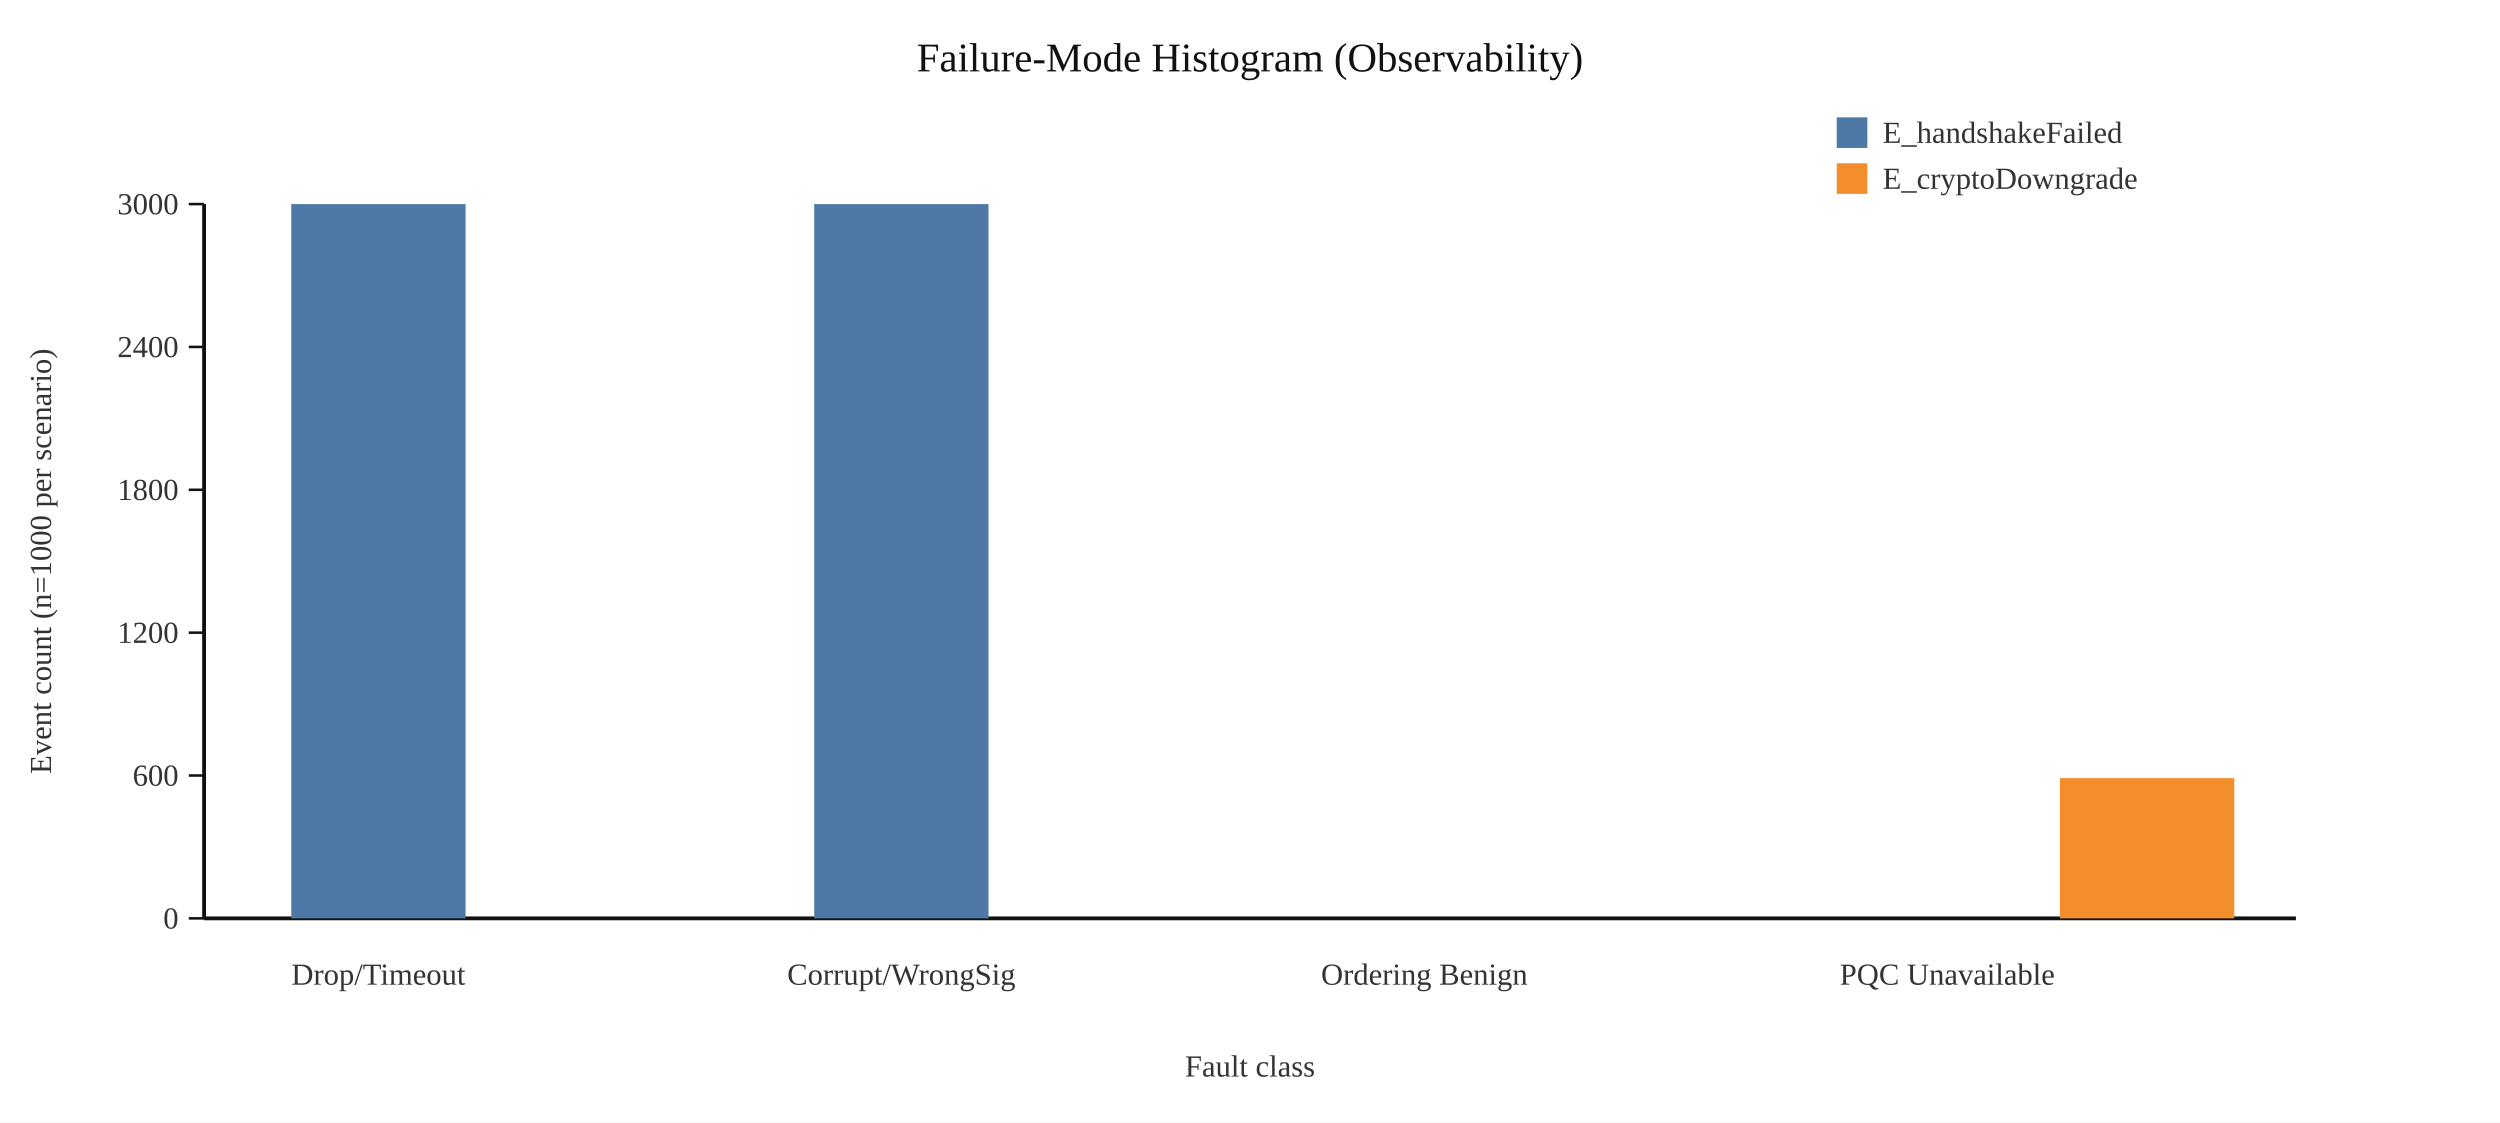
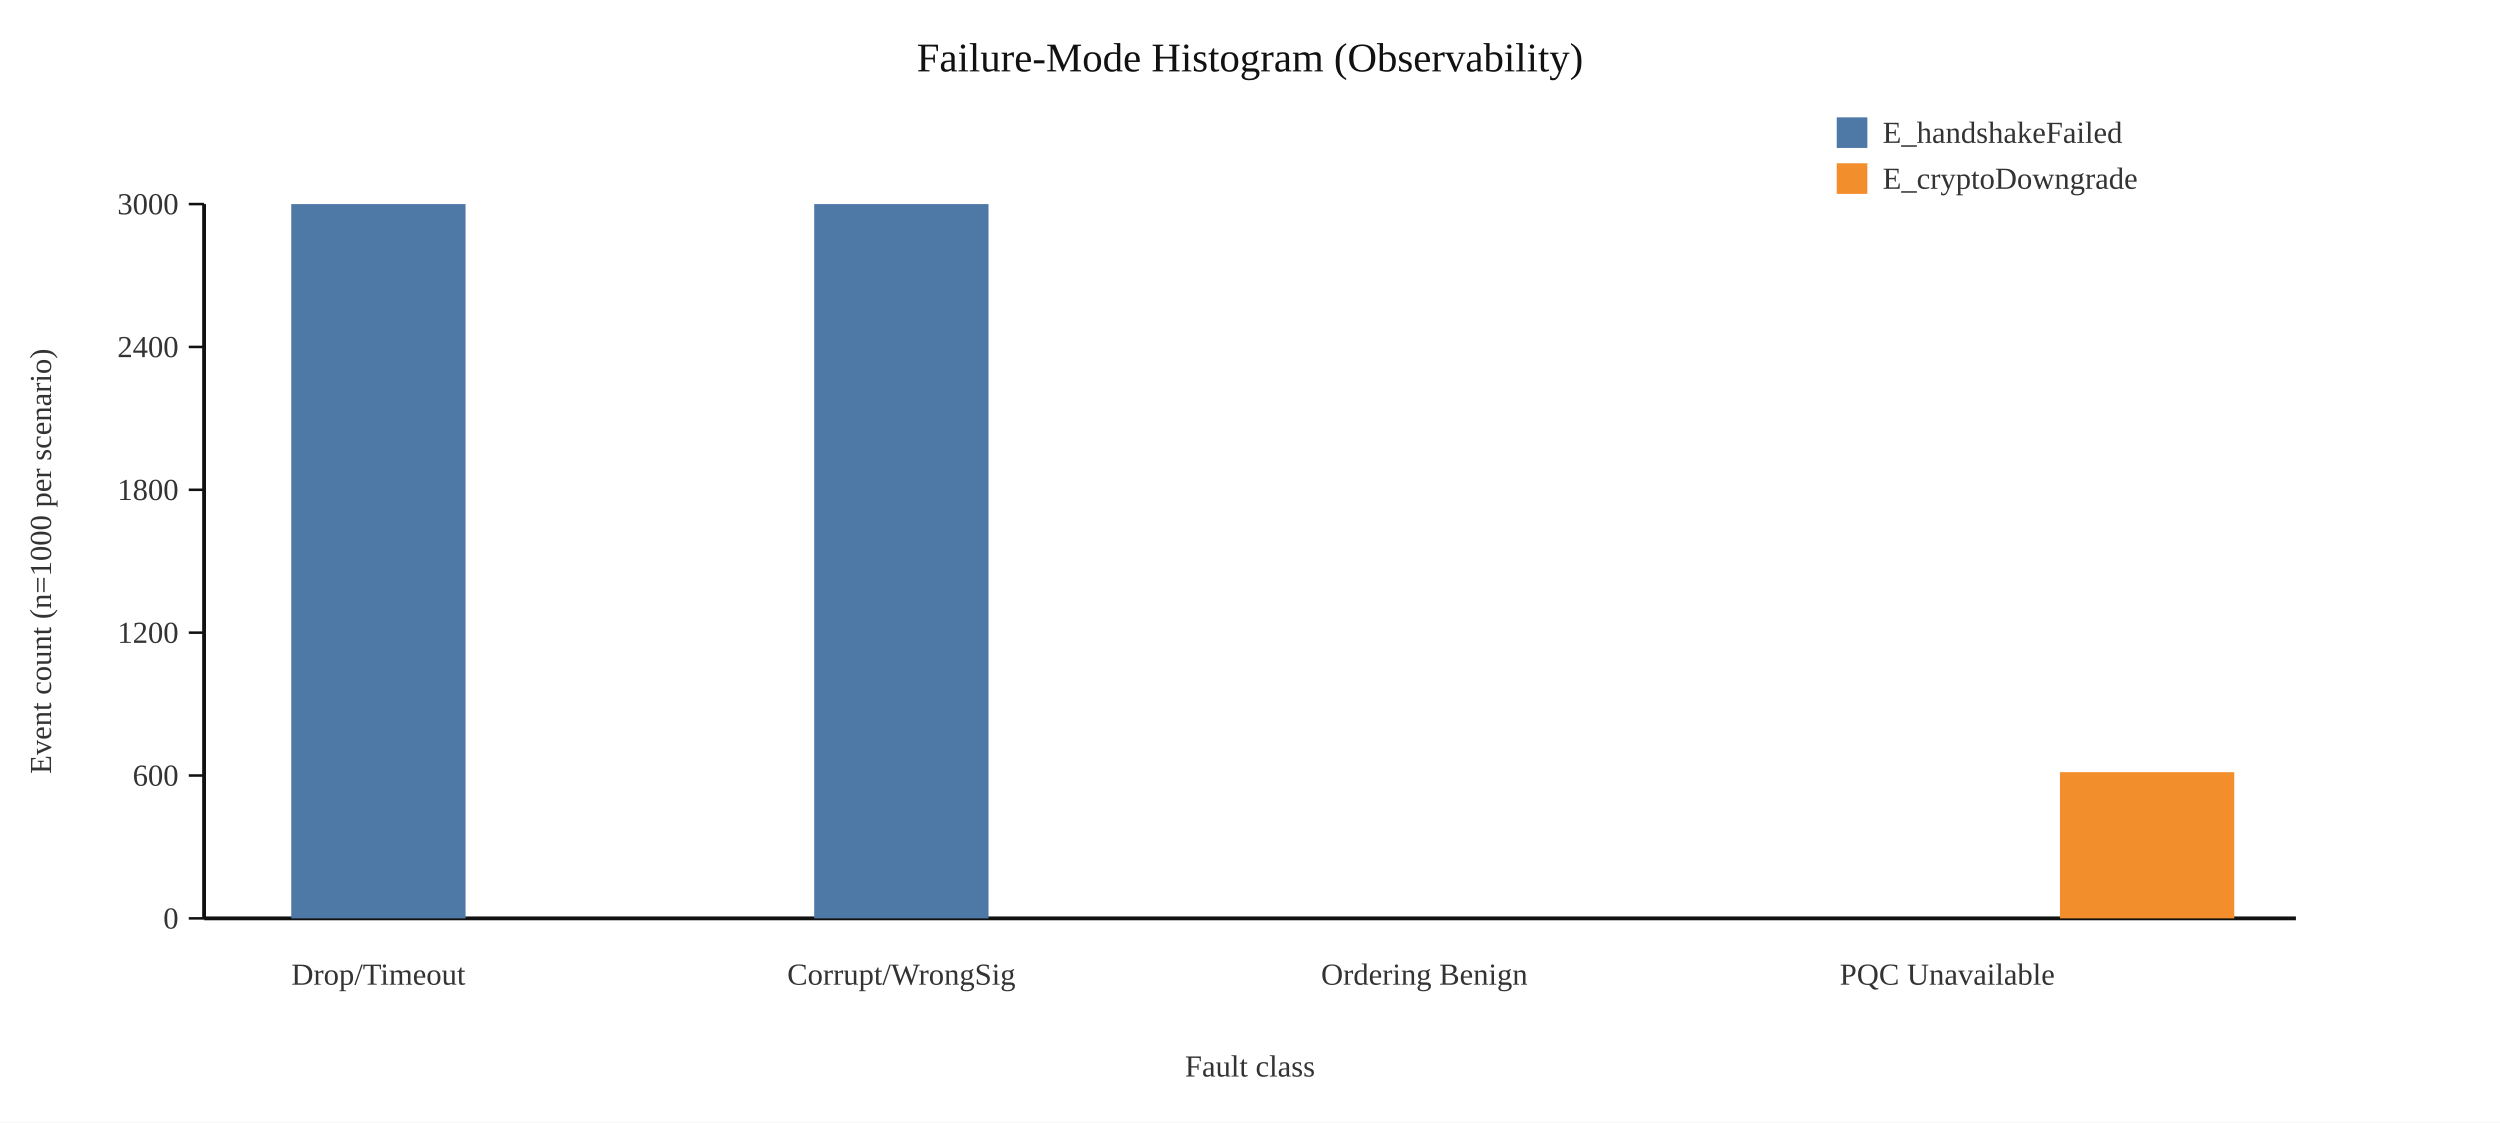
<svg xmlns="http://www.w3.org/2000/svg" width="980" height="440" viewBox="0 0 980 440">
  <rect width="100%" height="100%" fill="#ffffff" />
  <line x1="80" y1="360" x2="900" y2="360" stroke="#111" stroke-width="1.5" />
  <line x1="80" y1="80" x2="80" y2="360" stroke="#111" stroke-width="1.5" />
  <line x1="74" y1="360.0" x2="80" y2="360.0" stroke="#111" stroke-width="1" />
  <text x="70" y="364.0" text-anchor="end" font-size="12" fill="#333">0</text>
  <line x1="74" y1="304.0" x2="80" y2="304.0" stroke="#111" stroke-width="1" />
  <text x="70" y="308.0" text-anchor="end" font-size="12" fill="#333">600</text>
  <line x1="74" y1="248.0" x2="80" y2="248.0" stroke="#111" stroke-width="1" />
  <text x="70" y="252.0" text-anchor="end" font-size="12" fill="#333">1200</text>
  <line x1="74" y1="192.0" x2="80" y2="192.0" stroke="#111" stroke-width="1" />
  <text x="70" y="196.0" text-anchor="end" font-size="12" fill="#333">1800</text>
  <line x1="74" y1="136.0" x2="80" y2="136.0" stroke="#111" stroke-width="1" />
  <text x="70" y="140.0" text-anchor="end" font-size="12" fill="#333">2400</text>
  <line x1="74" y1="80.0" x2="80" y2="80.0" stroke="#111" stroke-width="1" />
  <text x="70" y="84.0" text-anchor="end" font-size="12" fill="#333">3000</text>
  <rect x="114.167" y="80.0" width="68.333" height="280.0" fill="#4e79a7" />
  <rect x="192.5" y="360.0" width="68.333" height="0.0" fill="#f28e2b" />
  <text x="148.333" y="386" text-anchor="middle" font-size="12" fill="#333">Drop/Timeout</text>
  <rect x="319.167" y="80.0" width="68.333" height="280.0" fill="#4e79a7" />
  <rect x="397.5" y="360.0" width="68.333" height="0.0" fill="#f28e2b" />
  <text x="353.333" y="386" text-anchor="middle" font-size="12" fill="#333">Corrupt/WrongSig</text>
  <rect x="524.167" y="360.0" width="68.333" height="0.0" fill="#4e79a7" />
  <rect x="602.5" y="360.0" width="68.333" height="0.0" fill="#f28e2b" />
  <text x="558.333" y="386" text-anchor="middle" font-size="12" fill="#333">Ordering Benign</text>
  <rect x="729.167" y="360.0" width="68.333" height="0.0" fill="#4e79a7" />
-   <rect x="807.5" y="305.027" width="68.333" height="54.973" fill="#f28e2b" />
+   <rect x="807.5" y="302.693" width="68.333" height="57.307" fill="#f28e2b" />
  <text x="763.333" y="386" text-anchor="middle" font-size="12" fill="#333">PQC Unavailable</text>
  <rect x="720" y="46" width="12" height="12" fill="#4e79a7" />
  <text x="738" y="56" font-size="12" fill="#333">E_handshakeFailed</text>
  <rect x="720" y="64" width="12" height="12" fill="#f28e2b" />
  <text x="738" y="74" font-size="12" fill="#333">E_cryptoDowngrade</text>
  <text x="490.0" y="28" text-anchor="middle" font-size="16" fill="#111">Failure-Mode Histogram (Observability)</text>
  <text x="490.0" y="422" text-anchor="middle" font-size="12" fill="#333">Fault class</text>
  <text x="20" y="220.0" text-anchor="middle" font-size="12" fill="#333" transform="rotate(-90 20 220.0)">Event count (n=1000 per scenario)</text>
</svg>
